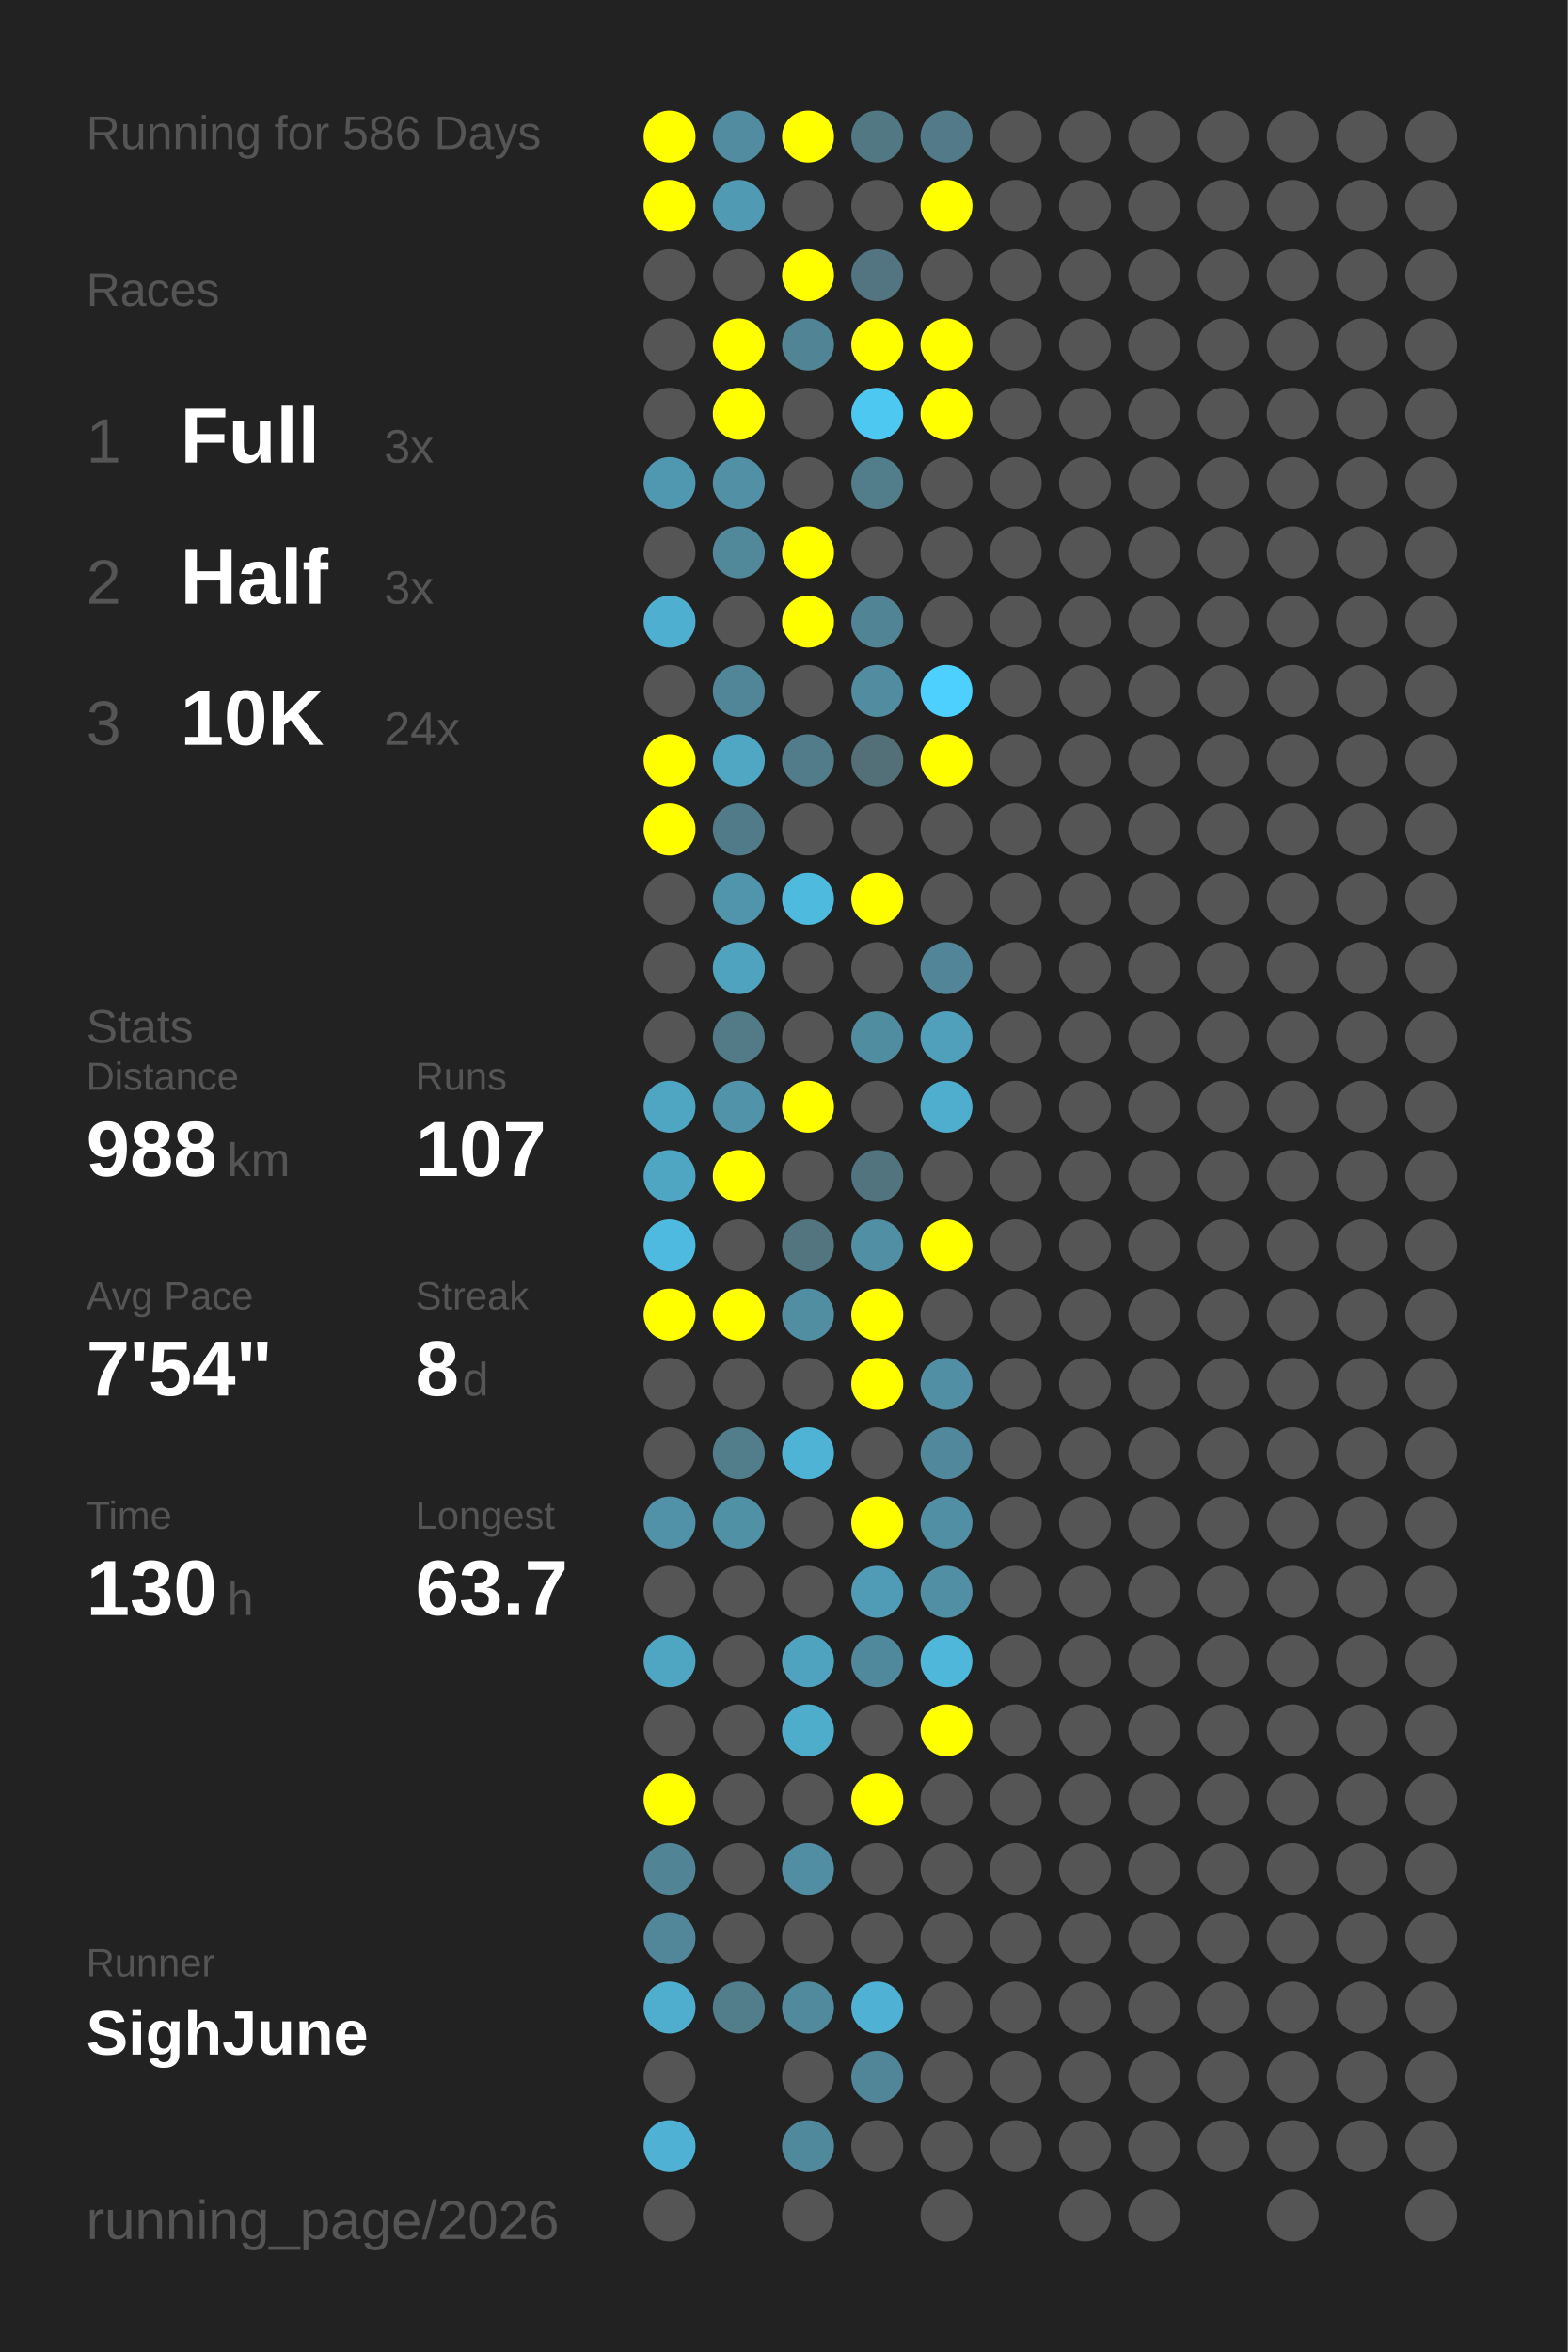
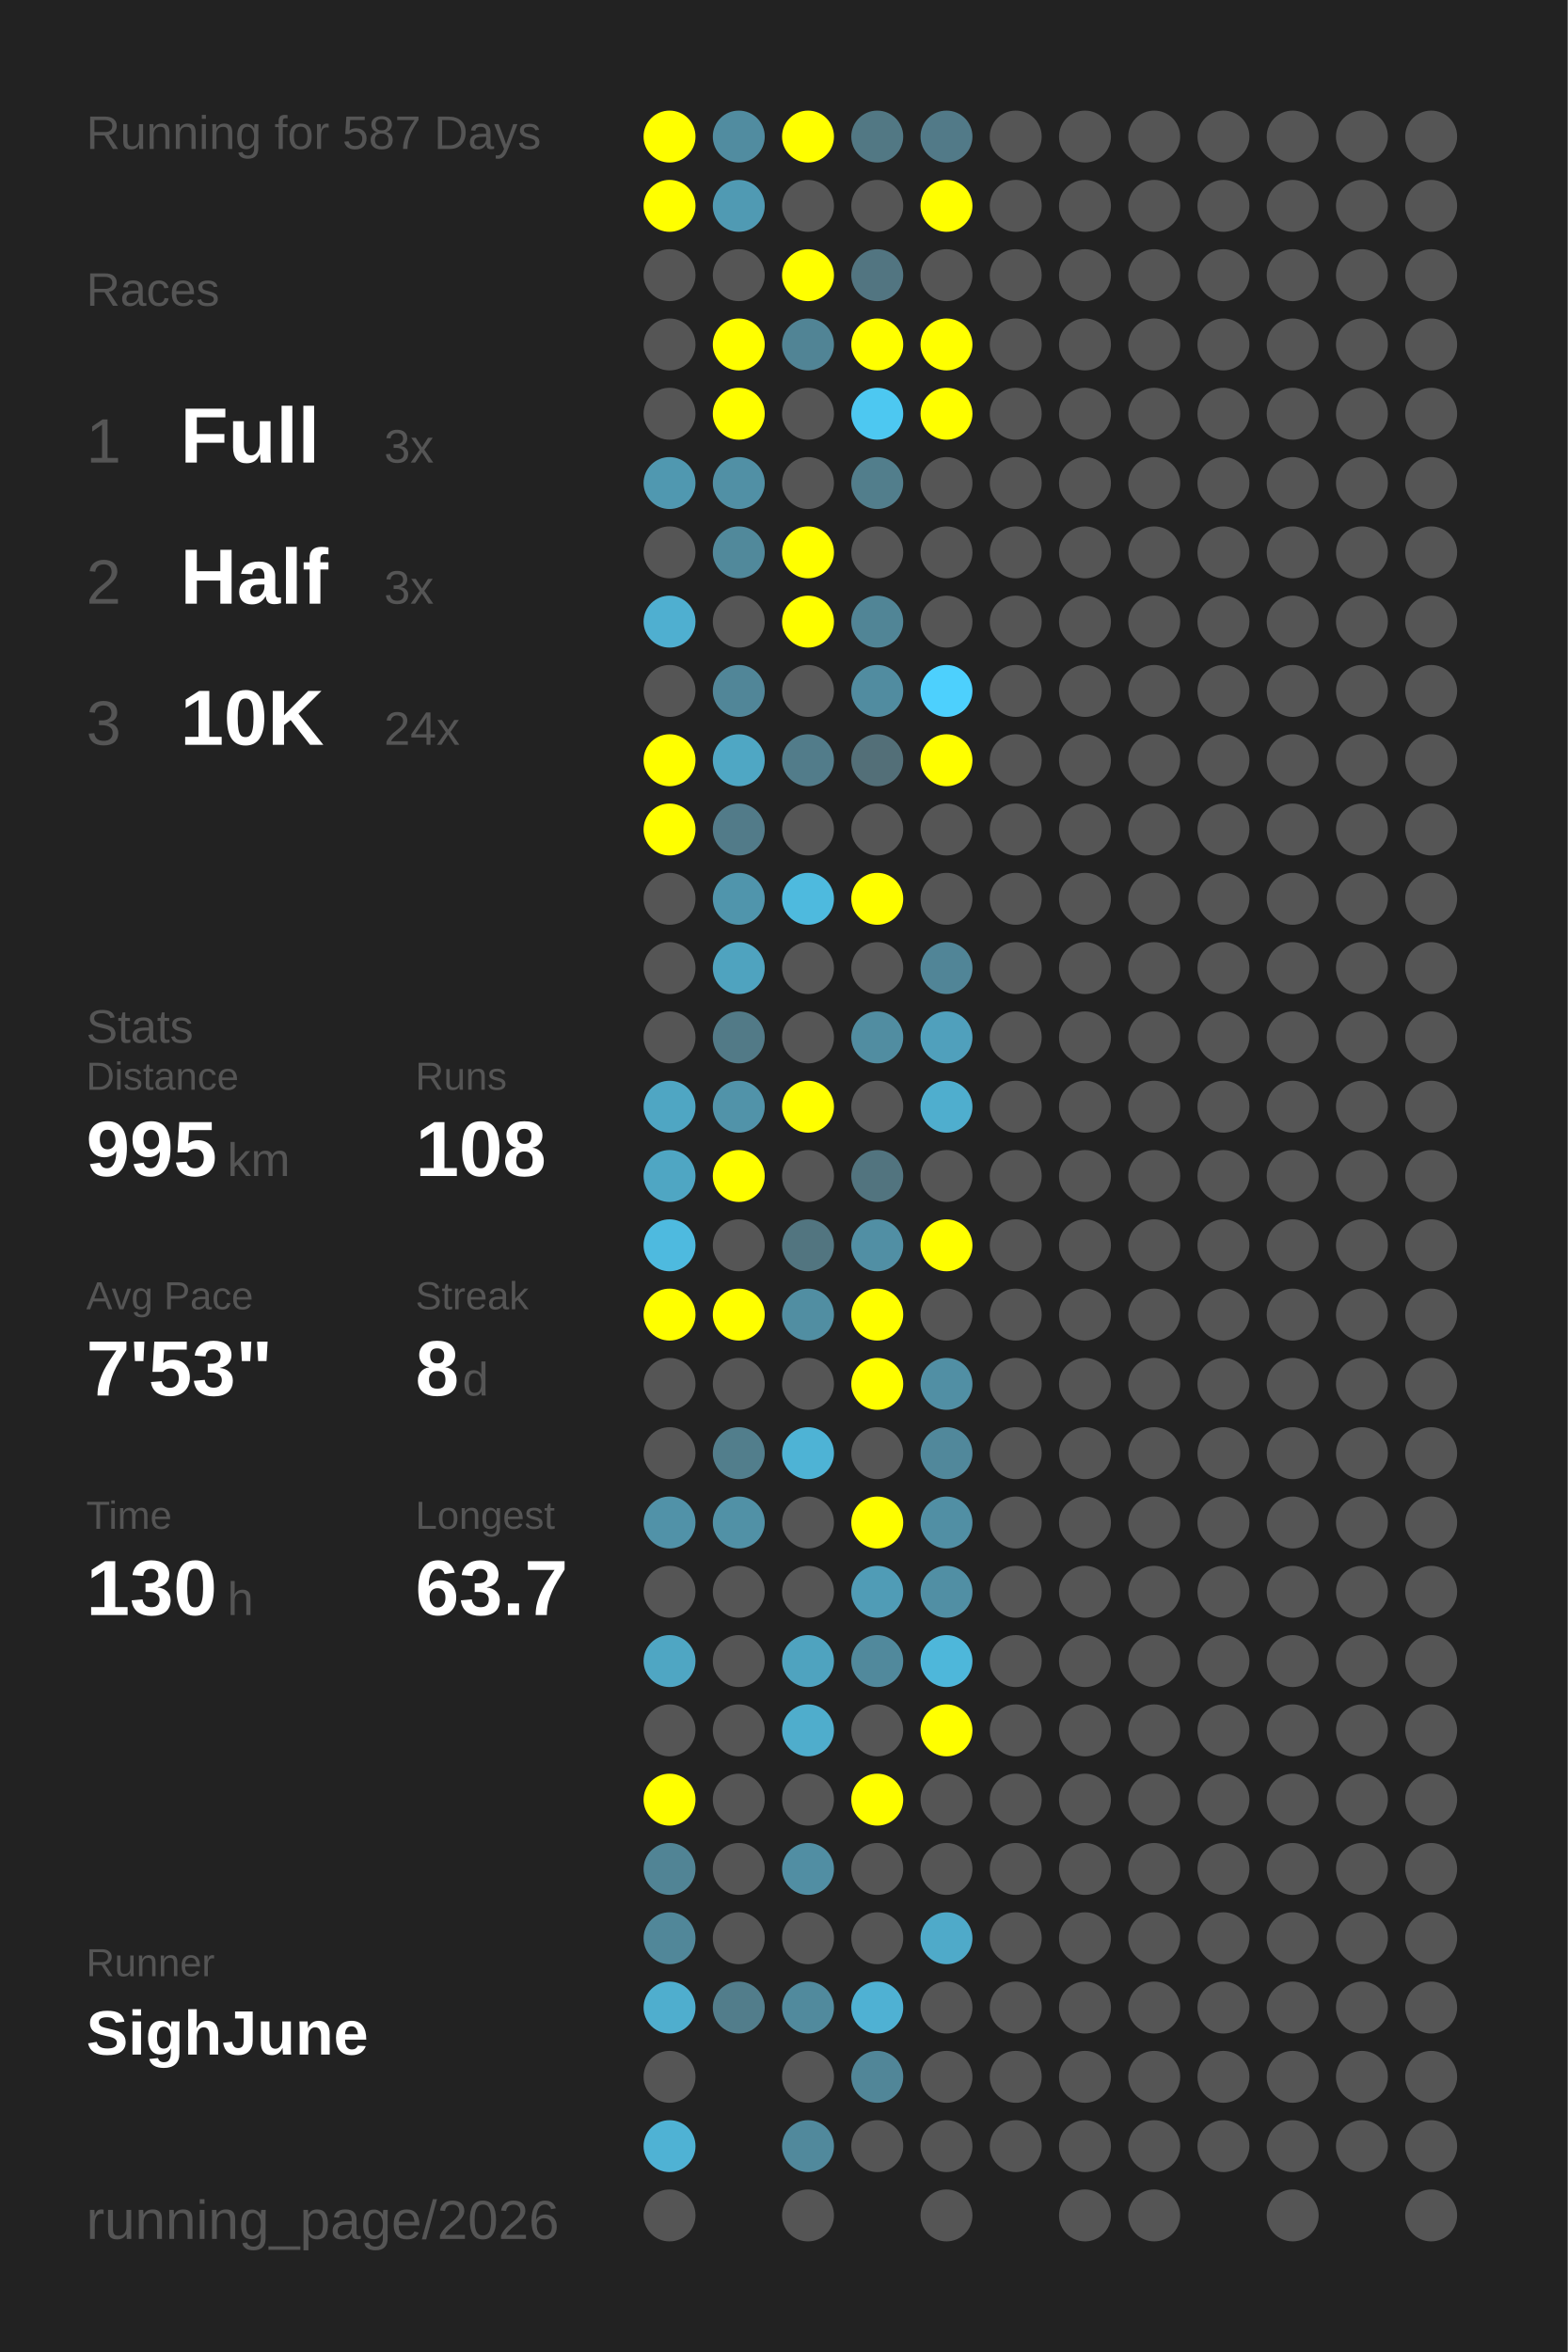
<svg xmlns="http://www.w3.org/2000/svg" baseProfile="full" height="300mm" version="1.1" viewBox="0,0,200,300" width="200mm">
  <defs />
  <rect fill="#222222" height="300" width="200" x="0" y="0" />
-   <text fill="#555555" style="font-size:6px; font-family:Arial;" x="11" y="19">Running for 586 Days</text>
+   <text fill="#555555" style="font-size:6px; font-family:Arial;" x="11" y="19">Running for 587 Days</text>
  <text fill="#555555" style="font-size:6px; font-family:Arial;" x="11" y="39">Races</text>
  <text fill="#555555" style="font-size:8px; font-family:Arial;" x="11" y="59">1</text>
  <text fill="#FFFFFF" style="font-size:10px; font-family:Arial; font-weight:bold;" x="23" y="59">Full</text>
  <text fill="#555555" style="font-size:6px; font-family:Arial;" x="49" y="59">3x</text>
  <text fill="#555555" style="font-size:8px; font-family:Arial;" x="11" y="77">2</text>
  <text fill="#FFFFFF" style="font-size:10px; font-family:Arial; font-weight:bold;" x="23" y="77">Half</text>
  <text fill="#555555" style="font-size:6px; font-family:Arial;" x="49" y="77">3x</text>
  <text fill="#555555" style="font-size:8px; font-family:Arial;" x="11" y="95">3</text>
  <text fill="#FFFFFF" style="font-size:10px; font-family:Arial; font-weight:bold;" x="23" y="95">10K</text>
  <text fill="#555555" style="font-size:6px; font-family:Arial;" x="49" y="95">24x</text>
  <text fill="#555555" style="font-size:6px; font-family:Arial;" x="11" y="133">Stats</text>
  <text fill="#555555" style="font-size:5px; font-family:Arial;" x="11" y="139">Distance</text>
-   <text fill="#FFFFFF" style="font-size:10px; font-family:Arial; font-weight:bold;" x="11" y="150">988</text>
+   <text fill="#FFFFFF" style="font-size:10px; font-family:Arial; font-weight:bold;" x="11" y="150">995</text>
  <text fill="#555555" style="font-size:6px; font-family:Arial;" x="29" y="150">km</text>
  <text fill="#555555" style="font-size:5px; font-family:Arial;" x="53" y="139">Runs</text>
-   <text fill="#FFFFFF" style="font-size:10px; font-family:Arial; font-weight:bold;" x="53" y="150">107</text>
+   <text fill="#FFFFFF" style="font-size:10px; font-family:Arial; font-weight:bold;" x="53" y="150">108</text>
  <text fill="#555555" style="font-size:5px; font-family:Arial;" x="11" y="167">Avg Pace</text>
-   <text fill="#FFFFFF" style="font-size:10px; font-family:Arial; font-weight:bold;" x="11" y="178">7'54"</text>
+   <text fill="#FFFFFF" style="font-size:10px; font-family:Arial; font-weight:bold;" x="11" y="178">7'53"</text>
  <text fill="#555555" style="font-size:5px; font-family:Arial;" x="53" y="167">Streak</text>
  <text fill="#FFFFFF" style="font-size:10px; font-family:Arial; font-weight:bold;" x="53" y="178">8</text>
  <text fill="#555555" style="font-size:6px; font-family:Arial;" x="59" y="178">d</text>
  <text fill="#555555" style="font-size:5px; font-family:Arial;" x="11" y="195">Time</text>
  <text fill="#FFFFFF" style="font-size:10px; font-family:Arial; font-weight:bold;" x="11" y="206">130</text>
  <text fill="#555555" style="font-size:6px; font-family:Arial;" x="29" y="206">h</text>
  <text fill="#555555" style="font-size:5px; font-family:Arial;" x="53" y="195">Longest</text>
  <text fill="#FFFFFF" style="font-size:10px; font-family:Arial; font-weight:bold;" x="53" y="206">63.7</text>
  <text fill="#555555" style="font-size:5px; font-family:Arial;" x="11" y="252.065">Runner</text>
  <text fill="#FFFFFF" style="font-size:8px; font-family:Arial; font-weight:bold;" x="11" y="262.065">SighJune</text>
  <text fill="#555555" style="font-size:7px; font-family:Arial;" x="11" y="285.581">running_page/2026</text>
  <circle cx="85.417" cy="17.419" fill="#FFFF00" r="3.312" />
  <circle cx="85.417" cy="26.258" fill="#FFFF00" r="3.312" />
  <circle cx="85.417" cy="35.097" fill="#555555" r="3.312" />
  <circle cx="85.417" cy="43.935" fill="#555555" r="3.312" />
  <circle cx="85.417" cy="52.774" fill="#555555" r="3.312" />
  <circle cx="85.417" cy="61.613" fill="#5098b0" r="3.312" />
  <circle cx="85.417" cy="70.452" fill="#555555" r="3.312" />
  <circle cx="85.417" cy="79.29" fill="#4fafd0" r="3.312" />
  <circle cx="85.417" cy="88.129" fill="#555555" r="3.312" />
  <circle cx="85.417" cy="96.968" fill="#FFFF00" r="3.312" />
  <circle cx="85.417" cy="105.806" fill="#FFFF00" r="3.312" />
  <circle cx="85.417" cy="114.645" fill="#555555" r="3.312" />
  <circle cx="85.417" cy="123.484" fill="#555555" r="3.312" />
  <circle cx="85.417" cy="132.323" fill="#555555" r="3.312" />
  <circle cx="85.417" cy="141.161" fill="#4fa6c3" r="3.312" />
  <circle cx="85.417" cy="150" fill="#4fa6c3" r="3.312" />
  <circle cx="85.417" cy="158.839" fill="#4ebadf" r="3.312" />
  <circle cx="85.417" cy="167.677" fill="#FFFF00" r="3.312" />
  <circle cx="85.417" cy="176.516" fill="#555555" r="3.312" />
  <circle cx="85.417" cy="185.355" fill="#555555" r="3.312" />
  <circle cx="85.417" cy="194.194" fill="#5192a8" r="3.312" />
  <circle cx="85.417" cy="203.032" fill="#555555" r="3.312" />
  <circle cx="85.417" cy="211.871" fill="#4fa6c3" r="3.312" />
  <circle cx="85.417" cy="220.71" fill="#555555" r="3.312" />
  <circle cx="85.417" cy="229.548" fill="#FFFF00" r="3.312" />
  <circle cx="85.417" cy="238.387" fill="#518495" r="3.312" />
  <circle cx="85.417" cy="247.226" fill="#518799" r="3.312" />
  <circle cx="85.417" cy="256.065" fill="#4faece" r="3.312" />
  <circle cx="85.417" cy="264.903" fill="#555555" r="3.312" />
  <circle cx="85.417" cy="273.742" fill="#4fb2d4" r="3.312" />
  <circle cx="85.417" cy="282.581" fill="#555555" r="3.312" />
  <circle cx="94.25" cy="17.419" fill="#518ca0" r="3.312" />
  <circle cx="94.25" cy="26.258" fill="#509ab3" r="3.312" />
  <circle cx="94.25" cy="35.097" fill="#555555" r="3.312" />
  <circle cx="94.25" cy="43.935" fill="#FFFF00" r="3.312" />
  <circle cx="94.25" cy="52.774" fill="#FFFF00" r="3.312" />
  <circle cx="94.25" cy="61.613" fill="#5190a5" r="3.312" />
  <circle cx="94.25" cy="70.452" fill="#51899b" r="3.312" />
  <circle cx="94.25" cy="79.29" fill="#555555" r="3.312" />
  <circle cx="94.25" cy="88.129" fill="#518698" r="3.312" />
  <circle cx="94.25" cy="96.968" fill="#4fa7c4" r="3.312" />
  <circle cx="94.25" cy="105.806" fill="#527b89" r="3.312" />
  <circle cx="94.25" cy="114.645" fill="#5095ac" r="3.312" />
  <circle cx="94.25" cy="123.484" fill="#4fa3bf" r="3.312" />
  <circle cx="94.25" cy="132.323" fill="#527a87" r="3.312" />
  <circle cx="94.25" cy="141.161" fill="#5193a9" r="3.312" />
  <circle cx="94.25" cy="150" fill="#FFFF00" r="3.312" />
  <circle cx="94.25" cy="158.839" fill="#555555" r="3.312" />
  <circle cx="94.25" cy="167.677" fill="#FFFF00" r="3.312" />
  <circle cx="94.25" cy="176.516" fill="#555555" r="3.312" />
  <circle cx="94.25" cy="185.355" fill="#527e8c" r="3.312" />
  <circle cx="94.25" cy="194.194" fill="#5191a6" r="3.312" />
  <circle cx="94.25" cy="203.032" fill="#555555" r="3.312" />
  <circle cx="94.25" cy="211.871" fill="#555555" r="3.312" />
  <circle cx="94.25" cy="220.71" fill="#555555" r="3.312" />
  <circle cx="94.25" cy="229.548" fill="#555555" r="3.312" />
  <circle cx="94.25" cy="238.387" fill="#555555" r="3.312" />
  <circle cx="94.25" cy="247.226" fill="#555555" r="3.312" />
  <circle cx="94.25" cy="256.065" fill="#527d8b" r="3.312" />
  <circle cx="103.083" cy="17.419" fill="#FFFF00" r="3.312" />
  <circle cx="103.083" cy="26.258" fill="#555555" r="3.312" />
  <circle cx="103.083" cy="35.097" fill="#FFFF00" r="3.312" />
  <circle cx="103.083" cy="43.935" fill="#518495" r="3.312" />
  <circle cx="103.083" cy="52.774" fill="#555555" r="3.312" />
  <circle cx="103.083" cy="61.613" fill="#555555" r="3.312" />
  <circle cx="103.083" cy="70.452" fill="#FFFF00" r="3.312" />
  <circle cx="103.083" cy="79.29" fill="#FFFF00" r="3.312" />
  <circle cx="103.083" cy="88.129" fill="#555555" r="3.312" />
  <circle cx="103.083" cy="96.968" fill="#527c8a" r="3.312" />
  <circle cx="103.083" cy="105.806" fill="#555555" r="3.312" />
  <circle cx="103.083" cy="114.645" fill="#4ebade" r="3.312" />
  <circle cx="103.083" cy="123.484" fill="#555555" r="3.312" />
  <circle cx="103.083" cy="132.323" fill="#555555" r="3.312" />
  <circle cx="103.083" cy="141.161" fill="#FFFF00" r="3.312" />
  <circle cx="103.083" cy="150" fill="#555555" r="3.312" />
  <circle cx="103.083" cy="158.839" fill="#527580" r="3.312" />
  <circle cx="103.083" cy="167.677" fill="#518ea2" r="3.312" />
  <circle cx="103.083" cy="176.516" fill="#555555" r="3.312" />
  <circle cx="103.083" cy="185.355" fill="#4eb3d5" r="3.312" />
  <circle cx="103.083" cy="194.194" fill="#555555" r="3.312" />
  <circle cx="103.083" cy="203.032" fill="#555555" r="3.312" />
  <circle cx="103.083" cy="211.871" fill="#4fa3bf" r="3.312" />
  <circle cx="103.083" cy="220.71" fill="#4fadcc" r="3.312" />
  <circle cx="103.083" cy="229.548" fill="#555555" r="3.312" />
  <circle cx="103.083" cy="238.387" fill="#518ea3" r="3.312" />
  <circle cx="103.083" cy="247.226" fill="#555555" r="3.312" />
  <circle cx="103.083" cy="256.065" fill="#518a9d" r="3.312" />
  <circle cx="103.083" cy="264.903" fill="#555555" r="3.312" />
  <circle cx="103.083" cy="273.742" fill="#51899c" r="3.312" />
  <circle cx="103.083" cy="282.581" fill="#555555" r="3.312" />
  <circle cx="111.917" cy="17.419" fill="#527884" r="3.312" />
  <circle cx="111.917" cy="26.258" fill="#555555" r="3.312" />
  <circle cx="111.917" cy="35.097" fill="#527581" r="3.312" />
  <circle cx="111.917" cy="43.935" fill="#FFFF00" r="3.312" />
  <circle cx="111.917" cy="52.774" fill="#4dc8f1" r="3.312" />
  <circle cx="111.917" cy="61.613" fill="#527e8c" r="3.312" />
  <circle cx="111.917" cy="70.452" fill="#555555" r="3.312" />
  <circle cx="111.917" cy="79.29" fill="#518596" r="3.312" />
  <circle cx="111.917" cy="88.129" fill="#518ca0" r="3.312" />
  <circle cx="111.917" cy="96.968" fill="#536f78" r="3.312" />
  <circle cx="111.917" cy="105.806" fill="#555555" r="3.312" />
  <circle cx="111.917" cy="114.645" fill="#FFFF00" r="3.312" />
  <circle cx="111.917" cy="123.484" fill="#555555" r="3.312" />
  <circle cx="111.917" cy="132.323" fill="#518da1" r="3.312" />
  <circle cx="111.917" cy="141.161" fill="#555555" r="3.312" />
  <circle cx="111.917" cy="150" fill="#52747f" r="3.312" />
  <circle cx="111.917" cy="158.839" fill="#518fa4" r="3.312" />
  <circle cx="111.917" cy="167.677" fill="#FFFF00" r="3.312" />
  <circle cx="111.917" cy="176.516" fill="#FFFF00" r="3.312" />
  <circle cx="111.917" cy="185.355" fill="#555555" r="3.312" />
  <circle cx="111.917" cy="194.194" fill="#FFFF00" r="3.312" />
  <circle cx="111.917" cy="203.032" fill="#509cb6" r="3.312" />
  <circle cx="111.917" cy="211.871" fill="#51899c" r="3.312" />
  <circle cx="111.917" cy="220.71" fill="#555555" r="3.312" />
  <circle cx="111.917" cy="229.548" fill="#FFFF00" r="3.312" />
  <circle cx="111.917" cy="238.387" fill="#555555" r="3.312" />
  <circle cx="111.917" cy="247.226" fill="#555555" r="3.312" />
  <circle cx="111.917" cy="256.065" fill="#4fb1d3" r="3.312" />
  <circle cx="111.917" cy="264.903" fill="#518698" r="3.312" />
  <circle cx="111.917" cy="273.742" fill="#555555" r="3.312" />
  <circle cx="120.75" cy="17.419" fill="#527a88" r="3.312" />
  <circle cx="120.75" cy="26.258" fill="#FFFF00" r="3.312" />
  <circle cx="120.75" cy="35.097" fill="#555555" r="3.312" />
  <circle cx="120.75" cy="43.935" fill="#FFFF00" r="3.312" />
  <circle cx="120.75" cy="52.774" fill="#FFFF00" r="3.312" />
  <circle cx="120.75" cy="61.613" fill="#555555" r="3.312" />
  <circle cx="120.75" cy="70.452" fill="#555555" r="3.312" />
  <circle cx="120.75" cy="79.29" fill="#555555" r="3.312" />
  <circle cx="120.75" cy="88.129" fill="#4dd0fd" r="3.312" />
  <circle cx="120.75" cy="96.968" fill="#FFFF00" r="3.312" />
  <circle cx="120.75" cy="105.806" fill="#555555" r="3.312" />
  <circle cx="120.75" cy="114.645" fill="#555555" r="3.312" />
  <circle cx="120.75" cy="123.484" fill="#518597" r="3.312" />
  <circle cx="120.75" cy="132.323" fill="#50a0bc" r="3.312" />
  <circle cx="120.75" cy="141.161" fill="#4faece" r="3.312" />
  <circle cx="120.75" cy="150" fill="#555555" r="3.312" />
  <circle cx="120.75" cy="158.839" fill="#FFFF00" r="3.312" />
  <circle cx="120.75" cy="167.677" fill="#555555" r="3.312" />
  <circle cx="120.75" cy="176.516" fill="#518fa4" r="3.312" />
  <circle cx="120.75" cy="185.355" fill="#51889b" r="3.312" />
  <circle cx="120.75" cy="194.194" fill="#518fa4" r="3.312" />
  <circle cx="120.75" cy="203.032" fill="#518fa4" r="3.312" />
  <circle cx="120.75" cy="211.871" fill="#4eb7da" r="3.312" />
  <circle cx="120.75" cy="220.71" fill="#FFFF00" r="3.312" />
  <circle cx="120.75" cy="229.548" fill="#555555" r="3.312" />
  <circle cx="120.75" cy="238.387" fill="#555555" r="3.312" />
-   <circle cx="120.75" cy="247.226" fill="#555555" r="3.312" />
+   <circle cx="120.75" cy="247.226" fill="#4faac9" r="3.312" />
  <circle cx="120.75" cy="256.065" fill="#555555" r="3.312" />
  <circle cx="120.75" cy="264.903" fill="#555555" r="3.312" />
  <circle cx="120.75" cy="273.742" fill="#555555" r="3.312" />
  <circle cx="120.75" cy="282.581" fill="#555555" r="3.312" />
  <circle cx="129.583" cy="17.419" fill="#555555" r="3.312" />
  <circle cx="129.583" cy="26.258" fill="#555555" r="3.312" />
  <circle cx="129.583" cy="35.097" fill="#555555" r="3.312" />
  <circle cx="129.583" cy="43.935" fill="#555555" r="3.312" />
  <circle cx="129.583" cy="52.774" fill="#555555" r="3.312" />
  <circle cx="129.583" cy="61.613" fill="#555555" r="3.312" />
  <circle cx="129.583" cy="70.452" fill="#555555" r="3.312" />
  <circle cx="129.583" cy="79.29" fill="#555555" r="3.312" />
  <circle cx="129.583" cy="88.129" fill="#555555" r="3.312" />
  <circle cx="129.583" cy="96.968" fill="#555555" r="3.312" />
  <circle cx="129.583" cy="105.806" fill="#555555" r="3.312" />
  <circle cx="129.583" cy="114.645" fill="#555555" r="3.312" />
  <circle cx="129.583" cy="123.484" fill="#555555" r="3.312" />
  <circle cx="129.583" cy="132.323" fill="#555555" r="3.312" />
  <circle cx="129.583" cy="141.161" fill="#555555" r="3.312" />
  <circle cx="129.583" cy="150" fill="#555555" r="3.312" />
  <circle cx="129.583" cy="158.839" fill="#555555" r="3.312" />
  <circle cx="129.583" cy="167.677" fill="#555555" r="3.312" />
  <circle cx="129.583" cy="176.516" fill="#555555" r="3.312" />
  <circle cx="129.583" cy="185.355" fill="#555555" r="3.312" />
  <circle cx="129.583" cy="194.194" fill="#555555" r="3.312" />
  <circle cx="129.583" cy="203.032" fill="#555555" r="3.312" />
  <circle cx="129.583" cy="211.871" fill="#555555" r="3.312" />
  <circle cx="129.583" cy="220.71" fill="#555555" r="3.312" />
  <circle cx="129.583" cy="229.548" fill="#555555" r="3.312" />
  <circle cx="129.583" cy="238.387" fill="#555555" r="3.312" />
  <circle cx="129.583" cy="247.226" fill="#555555" r="3.312" />
  <circle cx="129.583" cy="256.065" fill="#555555" r="3.312" />
  <circle cx="129.583" cy="264.903" fill="#555555" r="3.312" />
  <circle cx="129.583" cy="273.742" fill="#555555" r="3.312" />
  <circle cx="138.417" cy="17.419" fill="#555555" r="3.312" />
  <circle cx="138.417" cy="26.258" fill="#555555" r="3.312" />
  <circle cx="138.417" cy="35.097" fill="#555555" r="3.312" />
  <circle cx="138.417" cy="43.935" fill="#555555" r="3.312" />
  <circle cx="138.417" cy="52.774" fill="#555555" r="3.312" />
  <circle cx="138.417" cy="61.613" fill="#555555" r="3.312" />
  <circle cx="138.417" cy="70.452" fill="#555555" r="3.312" />
  <circle cx="138.417" cy="79.29" fill="#555555" r="3.312" />
  <circle cx="138.417" cy="88.129" fill="#555555" r="3.312" />
  <circle cx="138.417" cy="96.968" fill="#555555" r="3.312" />
  <circle cx="138.417" cy="105.806" fill="#555555" r="3.312" />
  <circle cx="138.417" cy="114.645" fill="#555555" r="3.312" />
  <circle cx="138.417" cy="123.484" fill="#555555" r="3.312" />
  <circle cx="138.417" cy="132.323" fill="#555555" r="3.312" />
  <circle cx="138.417" cy="141.161" fill="#555555" r="3.312" />
  <circle cx="138.417" cy="150" fill="#555555" r="3.312" />
  <circle cx="138.417" cy="158.839" fill="#555555" r="3.312" />
  <circle cx="138.417" cy="167.677" fill="#555555" r="3.312" />
  <circle cx="138.417" cy="176.516" fill="#555555" r="3.312" />
  <circle cx="138.417" cy="185.355" fill="#555555" r="3.312" />
  <circle cx="138.417" cy="194.194" fill="#555555" r="3.312" />
  <circle cx="138.417" cy="203.032" fill="#555555" r="3.312" />
  <circle cx="138.417" cy="211.871" fill="#555555" r="3.312" />
  <circle cx="138.417" cy="220.71" fill="#555555" r="3.312" />
  <circle cx="138.417" cy="229.548" fill="#555555" r="3.312" />
  <circle cx="138.417" cy="238.387" fill="#555555" r="3.312" />
  <circle cx="138.417" cy="247.226" fill="#555555" r="3.312" />
  <circle cx="138.417" cy="256.065" fill="#555555" r="3.312" />
  <circle cx="138.417" cy="264.903" fill="#555555" r="3.312" />
  <circle cx="138.417" cy="273.742" fill="#555555" r="3.312" />
  <circle cx="138.417" cy="282.581" fill="#555555" r="3.312" />
  <circle cx="147.25" cy="17.419" fill="#555555" r="3.312" />
  <circle cx="147.25" cy="26.258" fill="#555555" r="3.312" />
  <circle cx="147.25" cy="35.097" fill="#555555" r="3.312" />
  <circle cx="147.25" cy="43.935" fill="#555555" r="3.312" />
  <circle cx="147.25" cy="52.774" fill="#555555" r="3.312" />
  <circle cx="147.25" cy="61.613" fill="#555555" r="3.312" />
  <circle cx="147.25" cy="70.452" fill="#555555" r="3.312" />
  <circle cx="147.25" cy="79.29" fill="#555555" r="3.312" />
  <circle cx="147.25" cy="88.129" fill="#555555" r="3.312" />
  <circle cx="147.25" cy="96.968" fill="#555555" r="3.312" />
  <circle cx="147.25" cy="105.806" fill="#555555" r="3.312" />
  <circle cx="147.25" cy="114.645" fill="#555555" r="3.312" />
  <circle cx="147.25" cy="123.484" fill="#555555" r="3.312" />
  <circle cx="147.25" cy="132.323" fill="#555555" r="3.312" />
  <circle cx="147.25" cy="141.161" fill="#555555" r="3.312" />
  <circle cx="147.25" cy="150" fill="#555555" r="3.312" />
  <circle cx="147.25" cy="158.839" fill="#555555" r="3.312" />
  <circle cx="147.25" cy="167.677" fill="#555555" r="3.312" />
  <circle cx="147.25" cy="176.516" fill="#555555" r="3.312" />
  <circle cx="147.25" cy="185.355" fill="#555555" r="3.312" />
  <circle cx="147.25" cy="194.194" fill="#555555" r="3.312" />
  <circle cx="147.25" cy="203.032" fill="#555555" r="3.312" />
  <circle cx="147.25" cy="211.871" fill="#555555" r="3.312" />
  <circle cx="147.25" cy="220.71" fill="#555555" r="3.312" />
  <circle cx="147.25" cy="229.548" fill="#555555" r="3.312" />
  <circle cx="147.25" cy="238.387" fill="#555555" r="3.312" />
  <circle cx="147.25" cy="247.226" fill="#555555" r="3.312" />
  <circle cx="147.25" cy="256.065" fill="#555555" r="3.312" />
  <circle cx="147.25" cy="264.903" fill="#555555" r="3.312" />
  <circle cx="147.25" cy="273.742" fill="#555555" r="3.312" />
  <circle cx="147.25" cy="282.581" fill="#555555" r="3.312" />
  <circle cx="156.083" cy="17.419" fill="#555555" r="3.312" />
  <circle cx="156.083" cy="26.258" fill="#555555" r="3.312" />
  <circle cx="156.083" cy="35.097" fill="#555555" r="3.312" />
  <circle cx="156.083" cy="43.935" fill="#555555" r="3.312" />
  <circle cx="156.083" cy="52.774" fill="#555555" r="3.312" />
  <circle cx="156.083" cy="61.613" fill="#555555" r="3.312" />
  <circle cx="156.083" cy="70.452" fill="#555555" r="3.312" />
  <circle cx="156.083" cy="79.29" fill="#555555" r="3.312" />
  <circle cx="156.083" cy="88.129" fill="#555555" r="3.312" />
  <circle cx="156.083" cy="96.968" fill="#555555" r="3.312" />
  <circle cx="156.083" cy="105.806" fill="#555555" r="3.312" />
  <circle cx="156.083" cy="114.645" fill="#555555" r="3.312" />
  <circle cx="156.083" cy="123.484" fill="#555555" r="3.312" />
  <circle cx="156.083" cy="132.323" fill="#555555" r="3.312" />
  <circle cx="156.083" cy="141.161" fill="#555555" r="3.312" />
  <circle cx="156.083" cy="150" fill="#555555" r="3.312" />
  <circle cx="156.083" cy="158.839" fill="#555555" r="3.312" />
  <circle cx="156.083" cy="167.677" fill="#555555" r="3.312" />
  <circle cx="156.083" cy="176.516" fill="#555555" r="3.312" />
  <circle cx="156.083" cy="185.355" fill="#555555" r="3.312" />
  <circle cx="156.083" cy="194.194" fill="#555555" r="3.312" />
  <circle cx="156.083" cy="203.032" fill="#555555" r="3.312" />
  <circle cx="156.083" cy="211.871" fill="#555555" r="3.312" />
  <circle cx="156.083" cy="220.71" fill="#555555" r="3.312" />
  <circle cx="156.083" cy="229.548" fill="#555555" r="3.312" />
  <circle cx="156.083" cy="238.387" fill="#555555" r="3.312" />
  <circle cx="156.083" cy="247.226" fill="#555555" r="3.312" />
  <circle cx="156.083" cy="256.065" fill="#555555" r="3.312" />
  <circle cx="156.083" cy="264.903" fill="#555555" r="3.312" />
  <circle cx="156.083" cy="273.742" fill="#555555" r="3.312" />
  <circle cx="164.917" cy="17.419" fill="#555555" r="3.312" />
  <circle cx="164.917" cy="26.258" fill="#555555" r="3.312" />
  <circle cx="164.917" cy="35.097" fill="#555555" r="3.312" />
  <circle cx="164.917" cy="43.935" fill="#555555" r="3.312" />
  <circle cx="164.917" cy="52.774" fill="#555555" r="3.312" />
  <circle cx="164.917" cy="61.613" fill="#555555" r="3.312" />
  <circle cx="164.917" cy="70.452" fill="#555555" r="3.312" />
  <circle cx="164.917" cy="79.29" fill="#555555" r="3.312" />
  <circle cx="164.917" cy="88.129" fill="#555555" r="3.312" />
  <circle cx="164.917" cy="96.968" fill="#555555" r="3.312" />
  <circle cx="164.917" cy="105.806" fill="#555555" r="3.312" />
  <circle cx="164.917" cy="114.645" fill="#555555" r="3.312" />
  <circle cx="164.917" cy="123.484" fill="#555555" r="3.312" />
  <circle cx="164.917" cy="132.323" fill="#555555" r="3.312" />
  <circle cx="164.917" cy="141.161" fill="#555555" r="3.312" />
  <circle cx="164.917" cy="150" fill="#555555" r="3.312" />
  <circle cx="164.917" cy="158.839" fill="#555555" r="3.312" />
  <circle cx="164.917" cy="167.677" fill="#555555" r="3.312" />
  <circle cx="164.917" cy="176.516" fill="#555555" r="3.312" />
  <circle cx="164.917" cy="185.355" fill="#555555" r="3.312" />
  <circle cx="164.917" cy="194.194" fill="#555555" r="3.312" />
  <circle cx="164.917" cy="203.032" fill="#555555" r="3.312" />
  <circle cx="164.917" cy="211.871" fill="#555555" r="3.312" />
  <circle cx="164.917" cy="220.71" fill="#555555" r="3.312" />
  <circle cx="164.917" cy="229.548" fill="#555555" r="3.312" />
  <circle cx="164.917" cy="238.387" fill="#555555" r="3.312" />
  <circle cx="164.917" cy="247.226" fill="#555555" r="3.312" />
  <circle cx="164.917" cy="256.065" fill="#555555" r="3.312" />
  <circle cx="164.917" cy="264.903" fill="#555555" r="3.312" />
  <circle cx="164.917" cy="273.742" fill="#555555" r="3.312" />
  <circle cx="164.917" cy="282.581" fill="#555555" r="3.312" />
  <circle cx="173.75" cy="17.419" fill="#555555" r="3.312" />
  <circle cx="173.75" cy="26.258" fill="#555555" r="3.312" />
  <circle cx="173.75" cy="35.097" fill="#555555" r="3.312" />
  <circle cx="173.75" cy="43.935" fill="#555555" r="3.312" />
  <circle cx="173.75" cy="52.774" fill="#555555" r="3.312" />
  <circle cx="173.75" cy="61.613" fill="#555555" r="3.312" />
  <circle cx="173.75" cy="70.452" fill="#555555" r="3.312" />
  <circle cx="173.75" cy="79.29" fill="#555555" r="3.312" />
  <circle cx="173.75" cy="88.129" fill="#555555" r="3.312" />
  <circle cx="173.75" cy="96.968" fill="#555555" r="3.312" />
  <circle cx="173.75" cy="105.806" fill="#555555" r="3.312" />
  <circle cx="173.75" cy="114.645" fill="#555555" r="3.312" />
  <circle cx="173.75" cy="123.484" fill="#555555" r="3.312" />
  <circle cx="173.75" cy="132.323" fill="#555555" r="3.312" />
  <circle cx="173.75" cy="141.161" fill="#555555" r="3.312" />
  <circle cx="173.75" cy="150" fill="#555555" r="3.312" />
  <circle cx="173.75" cy="158.839" fill="#555555" r="3.312" />
  <circle cx="173.75" cy="167.677" fill="#555555" r="3.312" />
  <circle cx="173.75" cy="176.516" fill="#555555" r="3.312" />
  <circle cx="173.75" cy="185.355" fill="#555555" r="3.312" />
  <circle cx="173.75" cy="194.194" fill="#555555" r="3.312" />
  <circle cx="173.75" cy="203.032" fill="#555555" r="3.312" />
  <circle cx="173.75" cy="211.871" fill="#555555" r="3.312" />
  <circle cx="173.75" cy="220.71" fill="#555555" r="3.312" />
  <circle cx="173.75" cy="229.548" fill="#555555" r="3.312" />
  <circle cx="173.75" cy="238.387" fill="#555555" r="3.312" />
  <circle cx="173.75" cy="247.226" fill="#555555" r="3.312" />
  <circle cx="173.75" cy="256.065" fill="#555555" r="3.312" />
  <circle cx="173.75" cy="264.903" fill="#555555" r="3.312" />
  <circle cx="173.75" cy="273.742" fill="#555555" r="3.312" />
  <circle cx="182.583" cy="17.419" fill="#555555" r="3.312" />
  <circle cx="182.583" cy="26.258" fill="#555555" r="3.312" />
  <circle cx="182.583" cy="35.097" fill="#555555" r="3.312" />
  <circle cx="182.583" cy="43.935" fill="#555555" r="3.312" />
  <circle cx="182.583" cy="52.774" fill="#555555" r="3.312" />
  <circle cx="182.583" cy="61.613" fill="#555555" r="3.312" />
  <circle cx="182.583" cy="70.452" fill="#555555" r="3.312" />
  <circle cx="182.583" cy="79.29" fill="#555555" r="3.312" />
  <circle cx="182.583" cy="88.129" fill="#555555" r="3.312" />
  <circle cx="182.583" cy="96.968" fill="#555555" r="3.312" />
  <circle cx="182.583" cy="105.806" fill="#555555" r="3.312" />
  <circle cx="182.583" cy="114.645" fill="#555555" r="3.312" />
  <circle cx="182.583" cy="123.484" fill="#555555" r="3.312" />
  <circle cx="182.583" cy="132.323" fill="#555555" r="3.312" />
  <circle cx="182.583" cy="141.161" fill="#555555" r="3.312" />
  <circle cx="182.583" cy="150" fill="#555555" r="3.312" />
  <circle cx="182.583" cy="158.839" fill="#555555" r="3.312" />
  <circle cx="182.583" cy="167.677" fill="#555555" r="3.312" />
  <circle cx="182.583" cy="176.516" fill="#555555" r="3.312" />
  <circle cx="182.583" cy="185.355" fill="#555555" r="3.312" />
  <circle cx="182.583" cy="194.194" fill="#555555" r="3.312" />
  <circle cx="182.583" cy="203.032" fill="#555555" r="3.312" />
  <circle cx="182.583" cy="211.871" fill="#555555" r="3.312" />
  <circle cx="182.583" cy="220.71" fill="#555555" r="3.312" />
  <circle cx="182.583" cy="229.548" fill="#555555" r="3.312" />
  <circle cx="182.583" cy="238.387" fill="#555555" r="3.312" />
  <circle cx="182.583" cy="247.226" fill="#555555" r="3.312" />
  <circle cx="182.583" cy="256.065" fill="#555555" r="3.312" />
  <circle cx="182.583" cy="264.903" fill="#555555" r="3.312" />
  <circle cx="182.583" cy="273.742" fill="#555555" r="3.312" />
  <circle cx="182.583" cy="282.581" fill="#555555" r="3.312" />
</svg>
